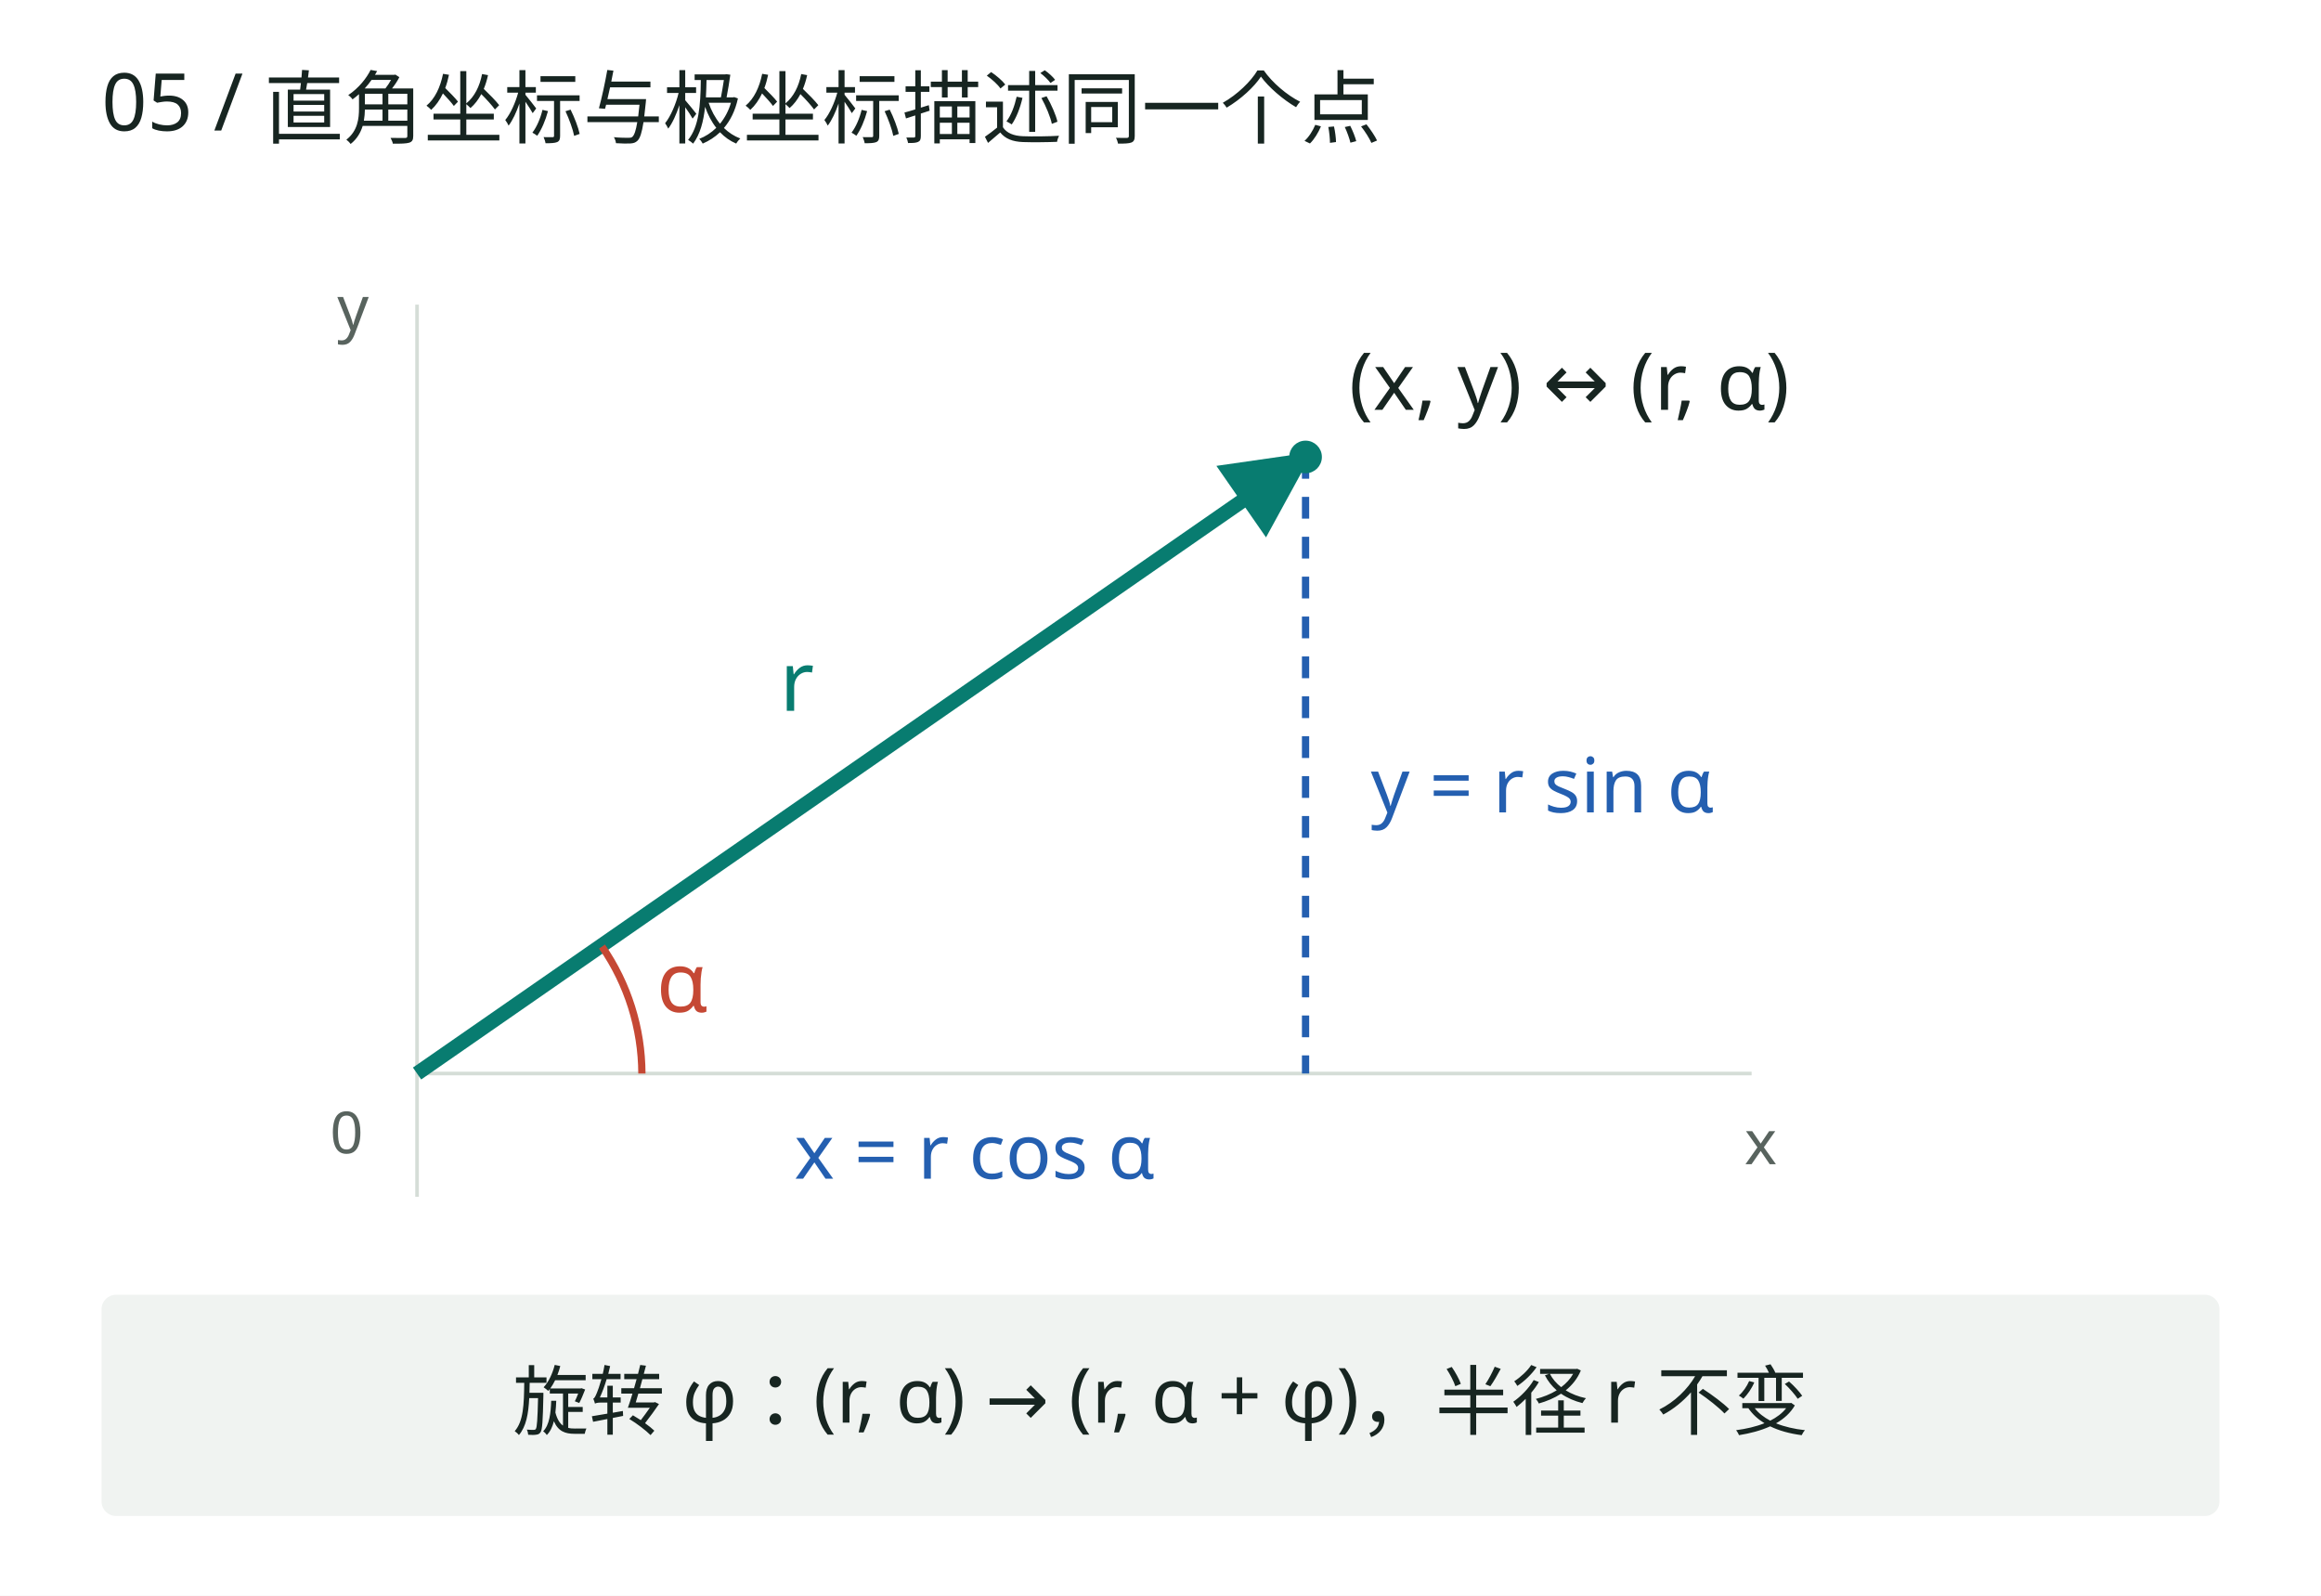
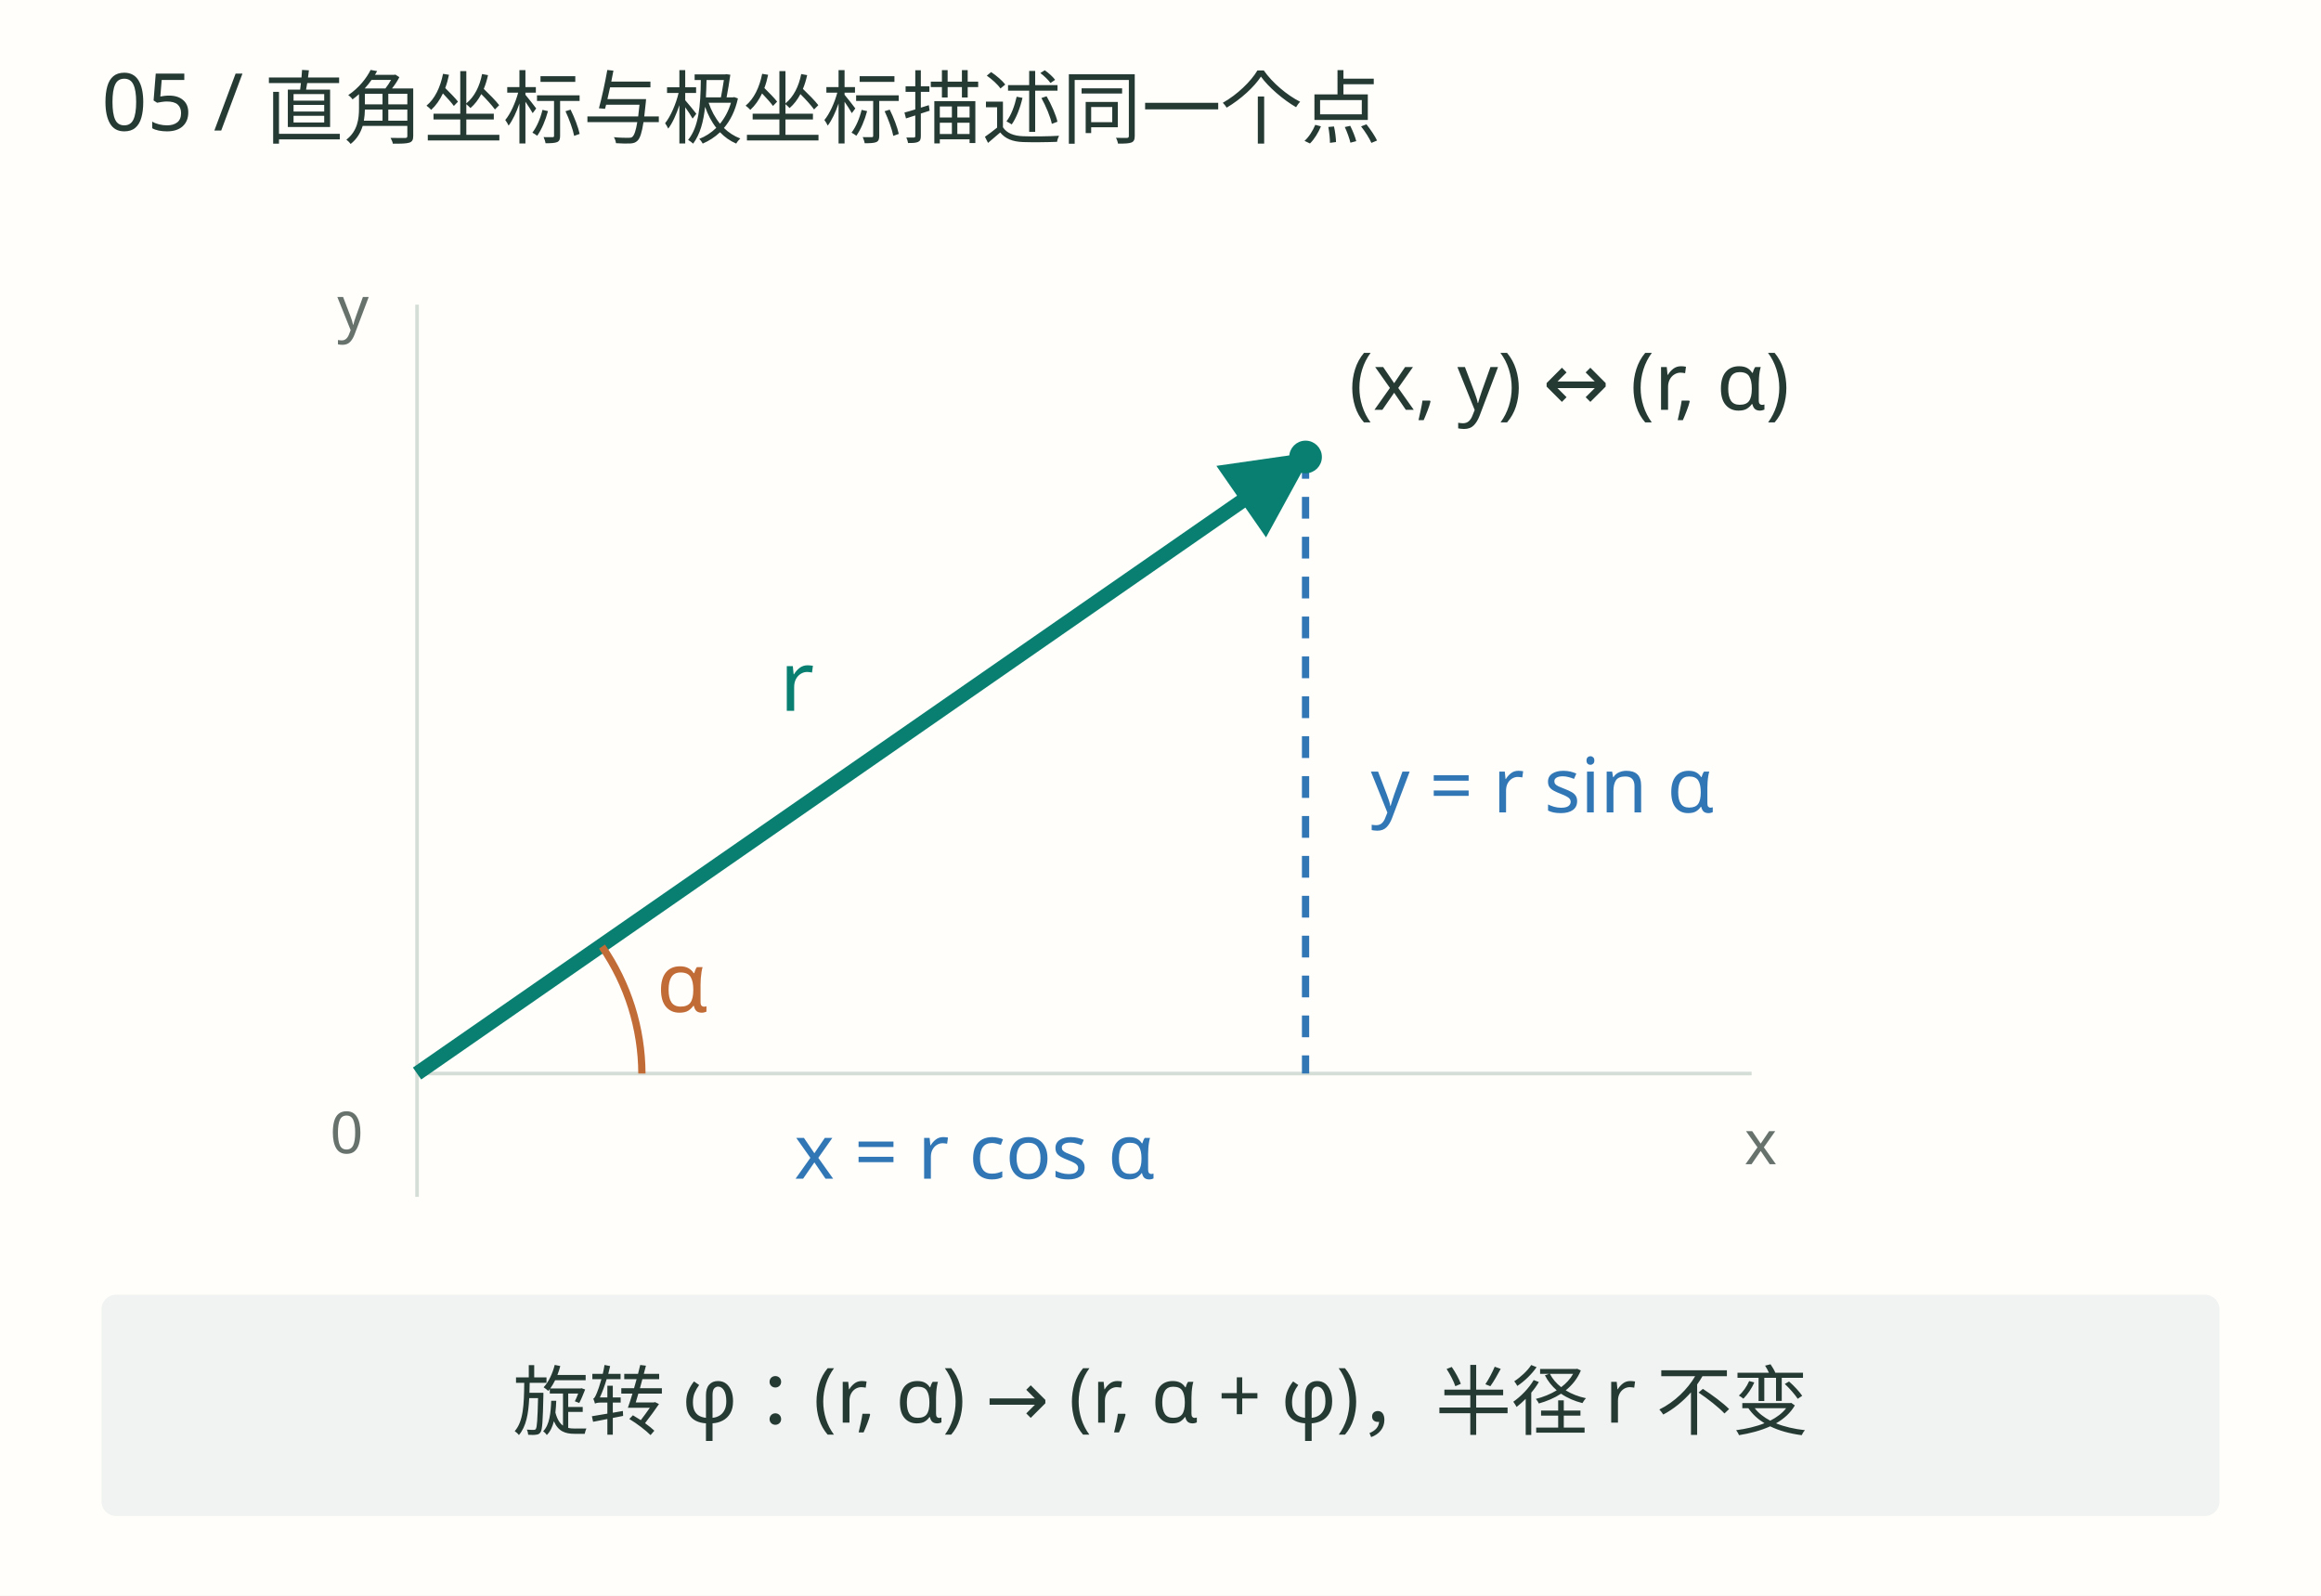
<svg xmlns="http://www.w3.org/2000/svg" viewBox="0 0 640 440" role="img" aria-labelledby="title desc">
  <defs>
    <marker id="green" viewBox="0 0 10 10" refX="9" refY="5" markerWidth="6" markerHeight="6" orient="auto">
-       <path d="M0 0L10 5L0 10Z" fill="#087c70" />
+       <path d="M0 0L10 5L0 10Z" fill="#087f70" />
    </marker>
    <marker id="red" viewBox="0 0 10 10" refX="9" refY="5" markerWidth="6" markerHeight="6" orient="auto">
-       <path d="M0 0L10 5L0 10Z" fill="#c54834" />
+       <path d="M0 0L10 5L0 10Z" fill="#c16b36" />
    </marker>
    <marker id="blue" viewBox="0 0 10 10" refX="9" refY="5" markerWidth="6" markerHeight="6" orient="auto">
-       <path d="M0 0L10 5L0 10Z" fill="#245fb0" />
+       <path d="M0 0L10 5L0 10Z" fill="#3176b5" />
    </marker>
    <marker id="ink" viewBox="0 0 10 10" refX="9" refY="5" markerWidth="6" markerHeight="6" orient="auto">
-       <path d="M0 0L10 5L0 10Z" fill="#172521" />
+       <path d="M0 0L10 5L0 10Z" fill="#263a34" />
    </marker>
  </defs>
-   <rect width="640" height="440" fill="#ffffff" />
+   <rect width="640" height="440" fill="#fffefa" />
  <g font-family="PingFang SC, Microsoft YaHei, sans-serif">
-     <text x="28" y="36" font-size="22" fill="#172521" text-anchor="start">05 / 直角坐标与极坐标描述同一个点</text>
+     <text x="28" y="36" font-size="22" fill="#263a34" text-anchor="start">05 / 直角坐标与极坐标描述同一个点</text>
    <line x1="115" y1="296" x2="483" y2="296" stroke="#d5ddd7" stroke-width="1" />
    <line x1="115" y1="330" x2="115" y2="84" stroke="#d5ddd7" stroke-width="1" />
-     <line x1="115" y1="296" x2="360" y2="126" stroke="#087c70" stroke-width="4" marker-end="url(#green)" />
-     <line x1="360" y1="126" x2="360" y2="296" stroke="#245fb0" stroke-width="2" stroke-dasharray="6 5" />
-     <circle cx="360" cy="126" r="4" fill="#087c70" stroke="#087c70" />
-     <path d="M177 296 A62 62 0 0 0 166 261" fill="none" stroke="#c54834" stroke-width="2" />
-     <text x="181" y="279" font-size="23" fill="#c54834" text-anchor="start">α</text>
-     <text x="215" y="196" font-size="23" fill="#087c70" text-anchor="start">r</text>
-     <text x="219" y="325" font-size="21" fill="#245fb0" text-anchor="start">x = r cos α</text>
-     <text x="378" y="224" font-size="21" fill="#245fb0" text-anchor="start">y = r sin α</text>
-     <text x="372" y="113" font-size="22" fill="#172521" text-anchor="start">(x, y) ↔ (r, α)</text>
-     <text x="91" y="318" font-size="16" fill="#58635e" text-anchor="start">0</text>
-     <text x="481" y="321" font-size="17" fill="#58635e" text-anchor="start">x</text>
-     <text x="93" y="91" font-size="17" fill="#58635e" text-anchor="start">y</text>
+     <line x1="115" y1="296" x2="360" y2="126" stroke="#087f70" stroke-width="4" marker-end="url(#green)" />
+     <line x1="360" y1="126" x2="360" y2="296" stroke="#3176b5" stroke-width="2" stroke-dasharray="6 5" />
+     <circle cx="360" cy="126" r="4" fill="#087f70" stroke="#087f70" />
+     <path d="M177 296 A62 62 0 0 0 166 261" fill="none" stroke="#c16b36" stroke-width="2" />
+     <text x="181" y="279" font-size="23" fill="#c16b36" text-anchor="start">α</text>
+     <text x="215" y="196" font-size="23" fill="#087f70" text-anchor="start">r</text>
+     <text x="219" y="325" font-size="21" fill="#3176b5" text-anchor="start">x = r cos α</text>
+     <text x="378" y="224" font-size="21" fill="#3176b5" text-anchor="start">y = r sin α</text>
+     <text x="372" y="113" font-size="22" fill="#263a34" text-anchor="start">(x, y) ↔ (r, α)</text>
+     <text x="91" y="318" font-size="16" fill="#68726d" text-anchor="start">0</text>
+     <text x="481" y="321" font-size="17" fill="#68726d" text-anchor="start">x</text>
+     <text x="93" y="91" font-size="17" fill="#68726d" text-anchor="start">y</text>
    <rect x="28" y="357" width="584" height="61" rx="4" fill="#f0f3f1" stroke="none" />
-     <text x="320" y="394" font-size="21" fill="#172521" text-anchor="middle">旋转 φ：(r, α) → (r, α + φ)，半径 r 不变</text>
+     <text x="320" y="394" font-size="21" fill="#263a34" text-anchor="middle">旋转 φ：(r, α) → (r, α + φ)，半径 r 不变</text>
  </g>
</svg>
